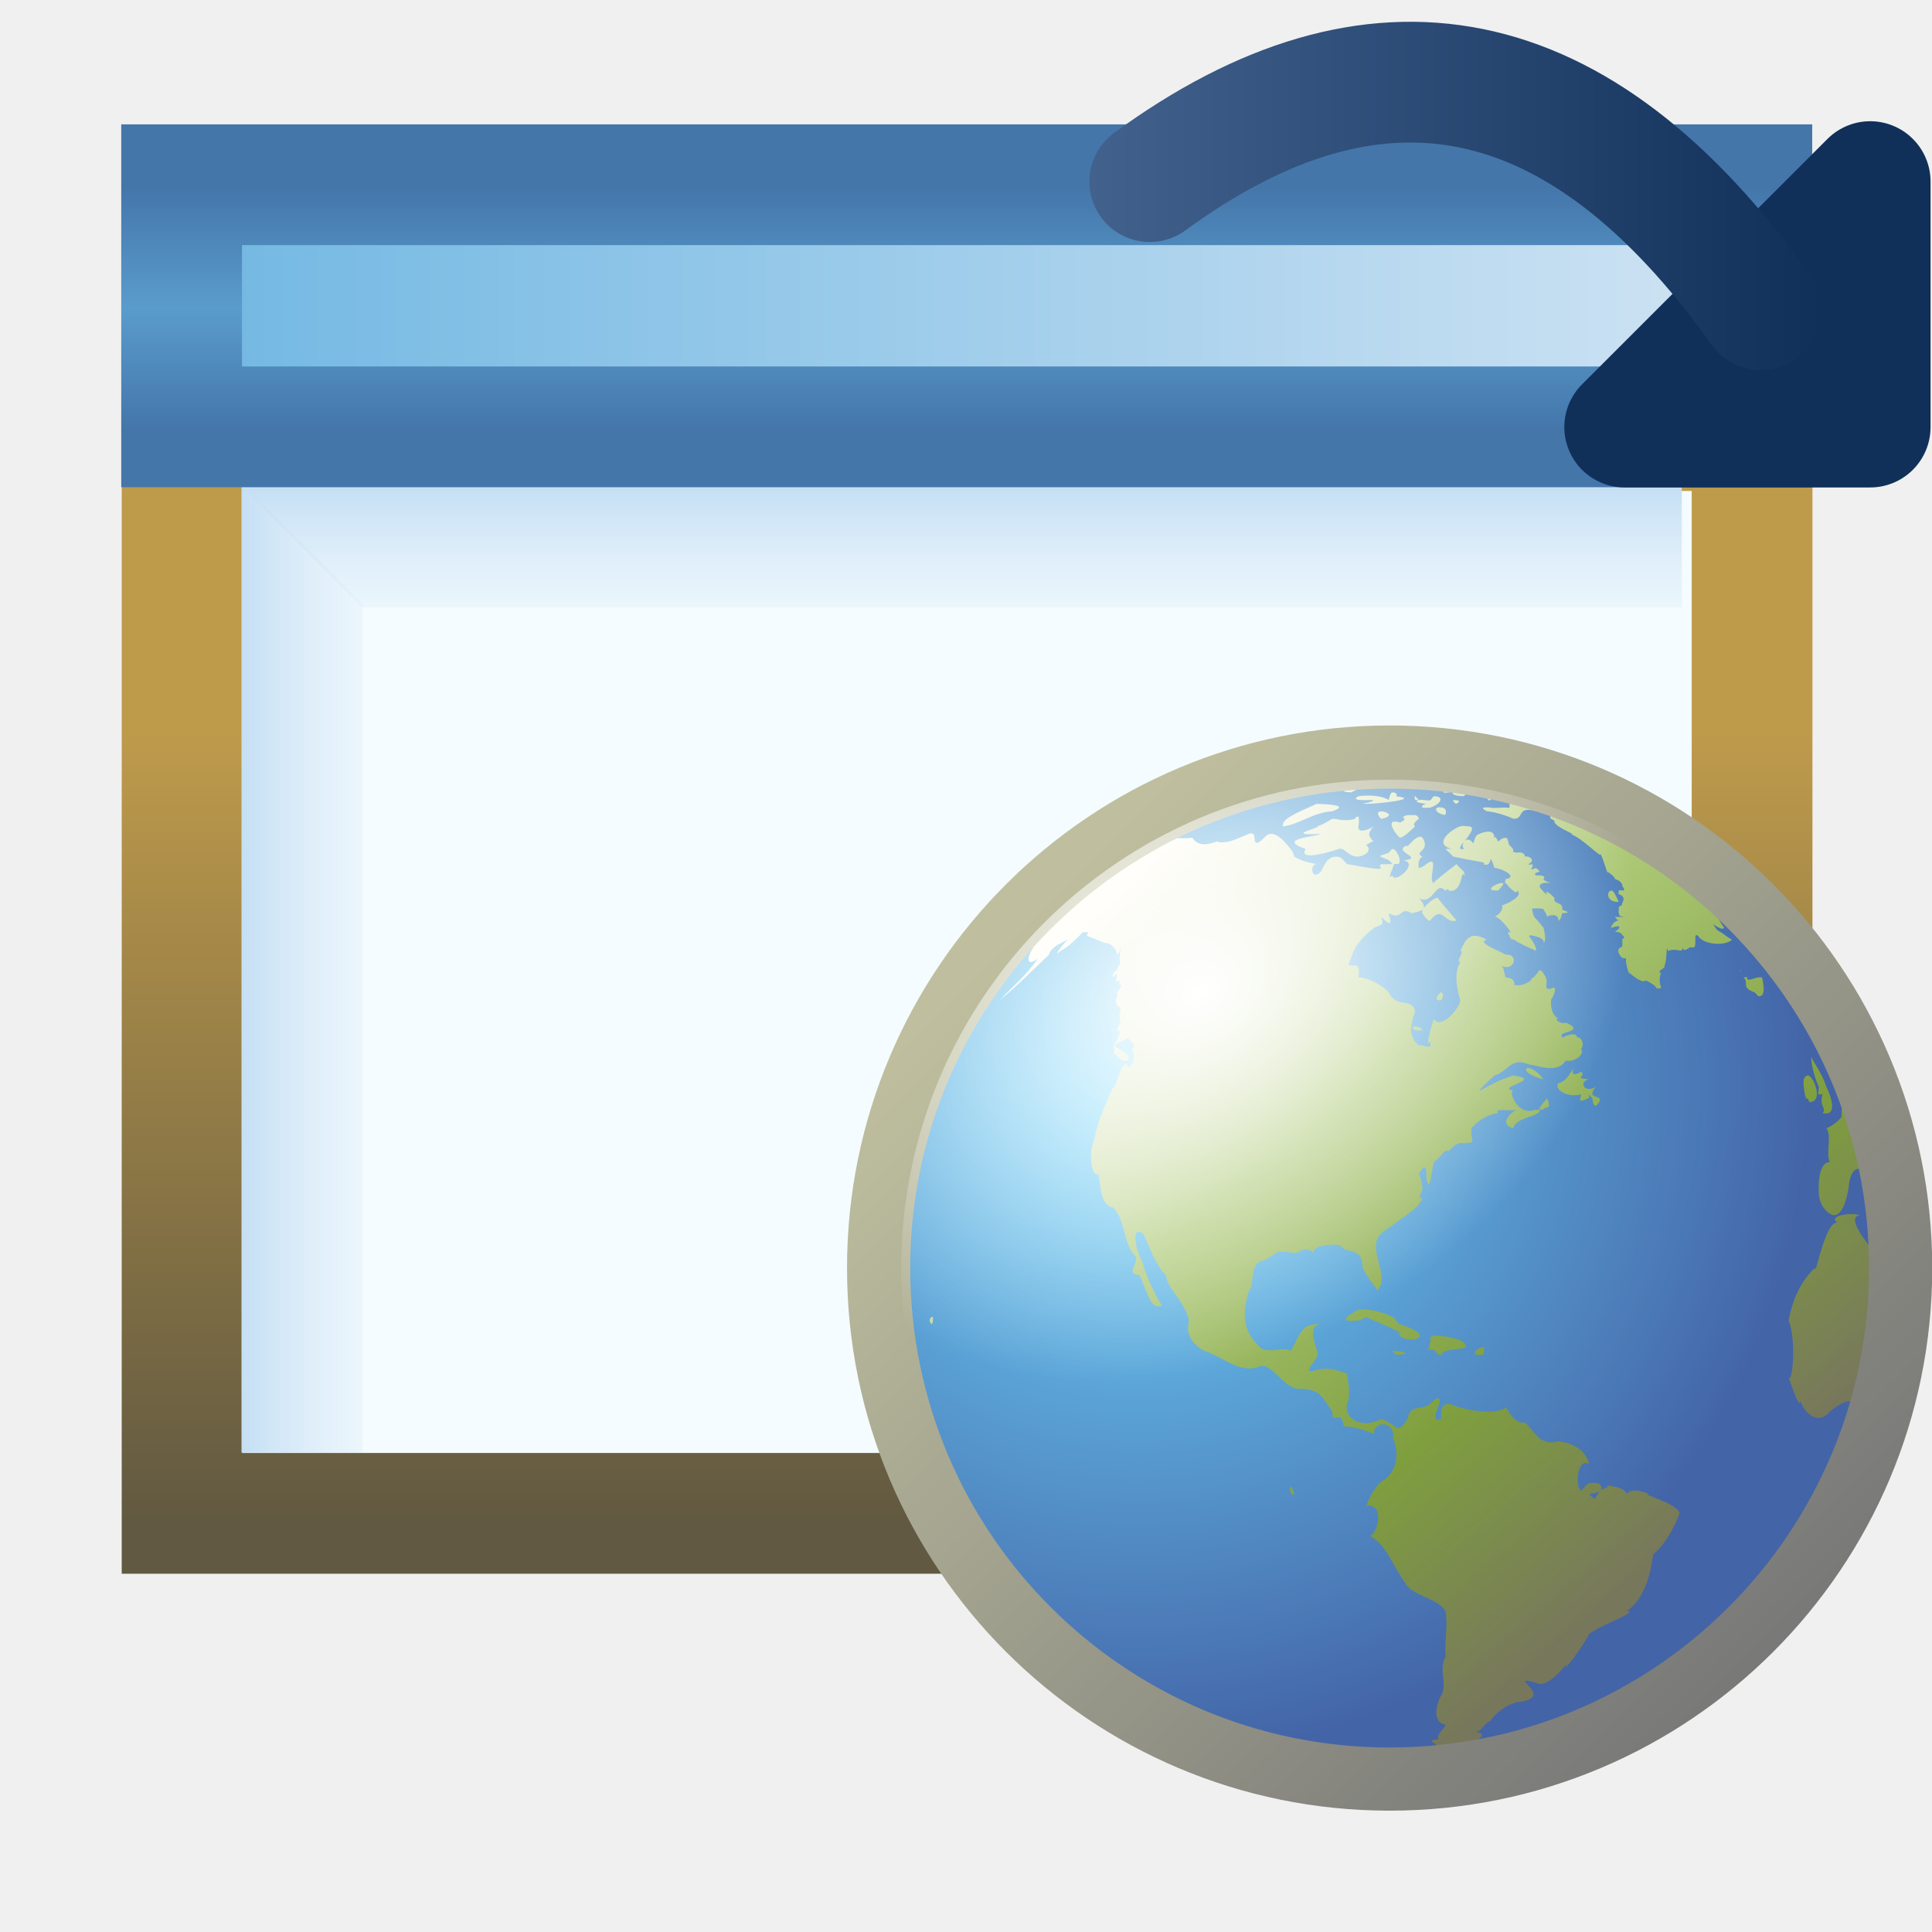
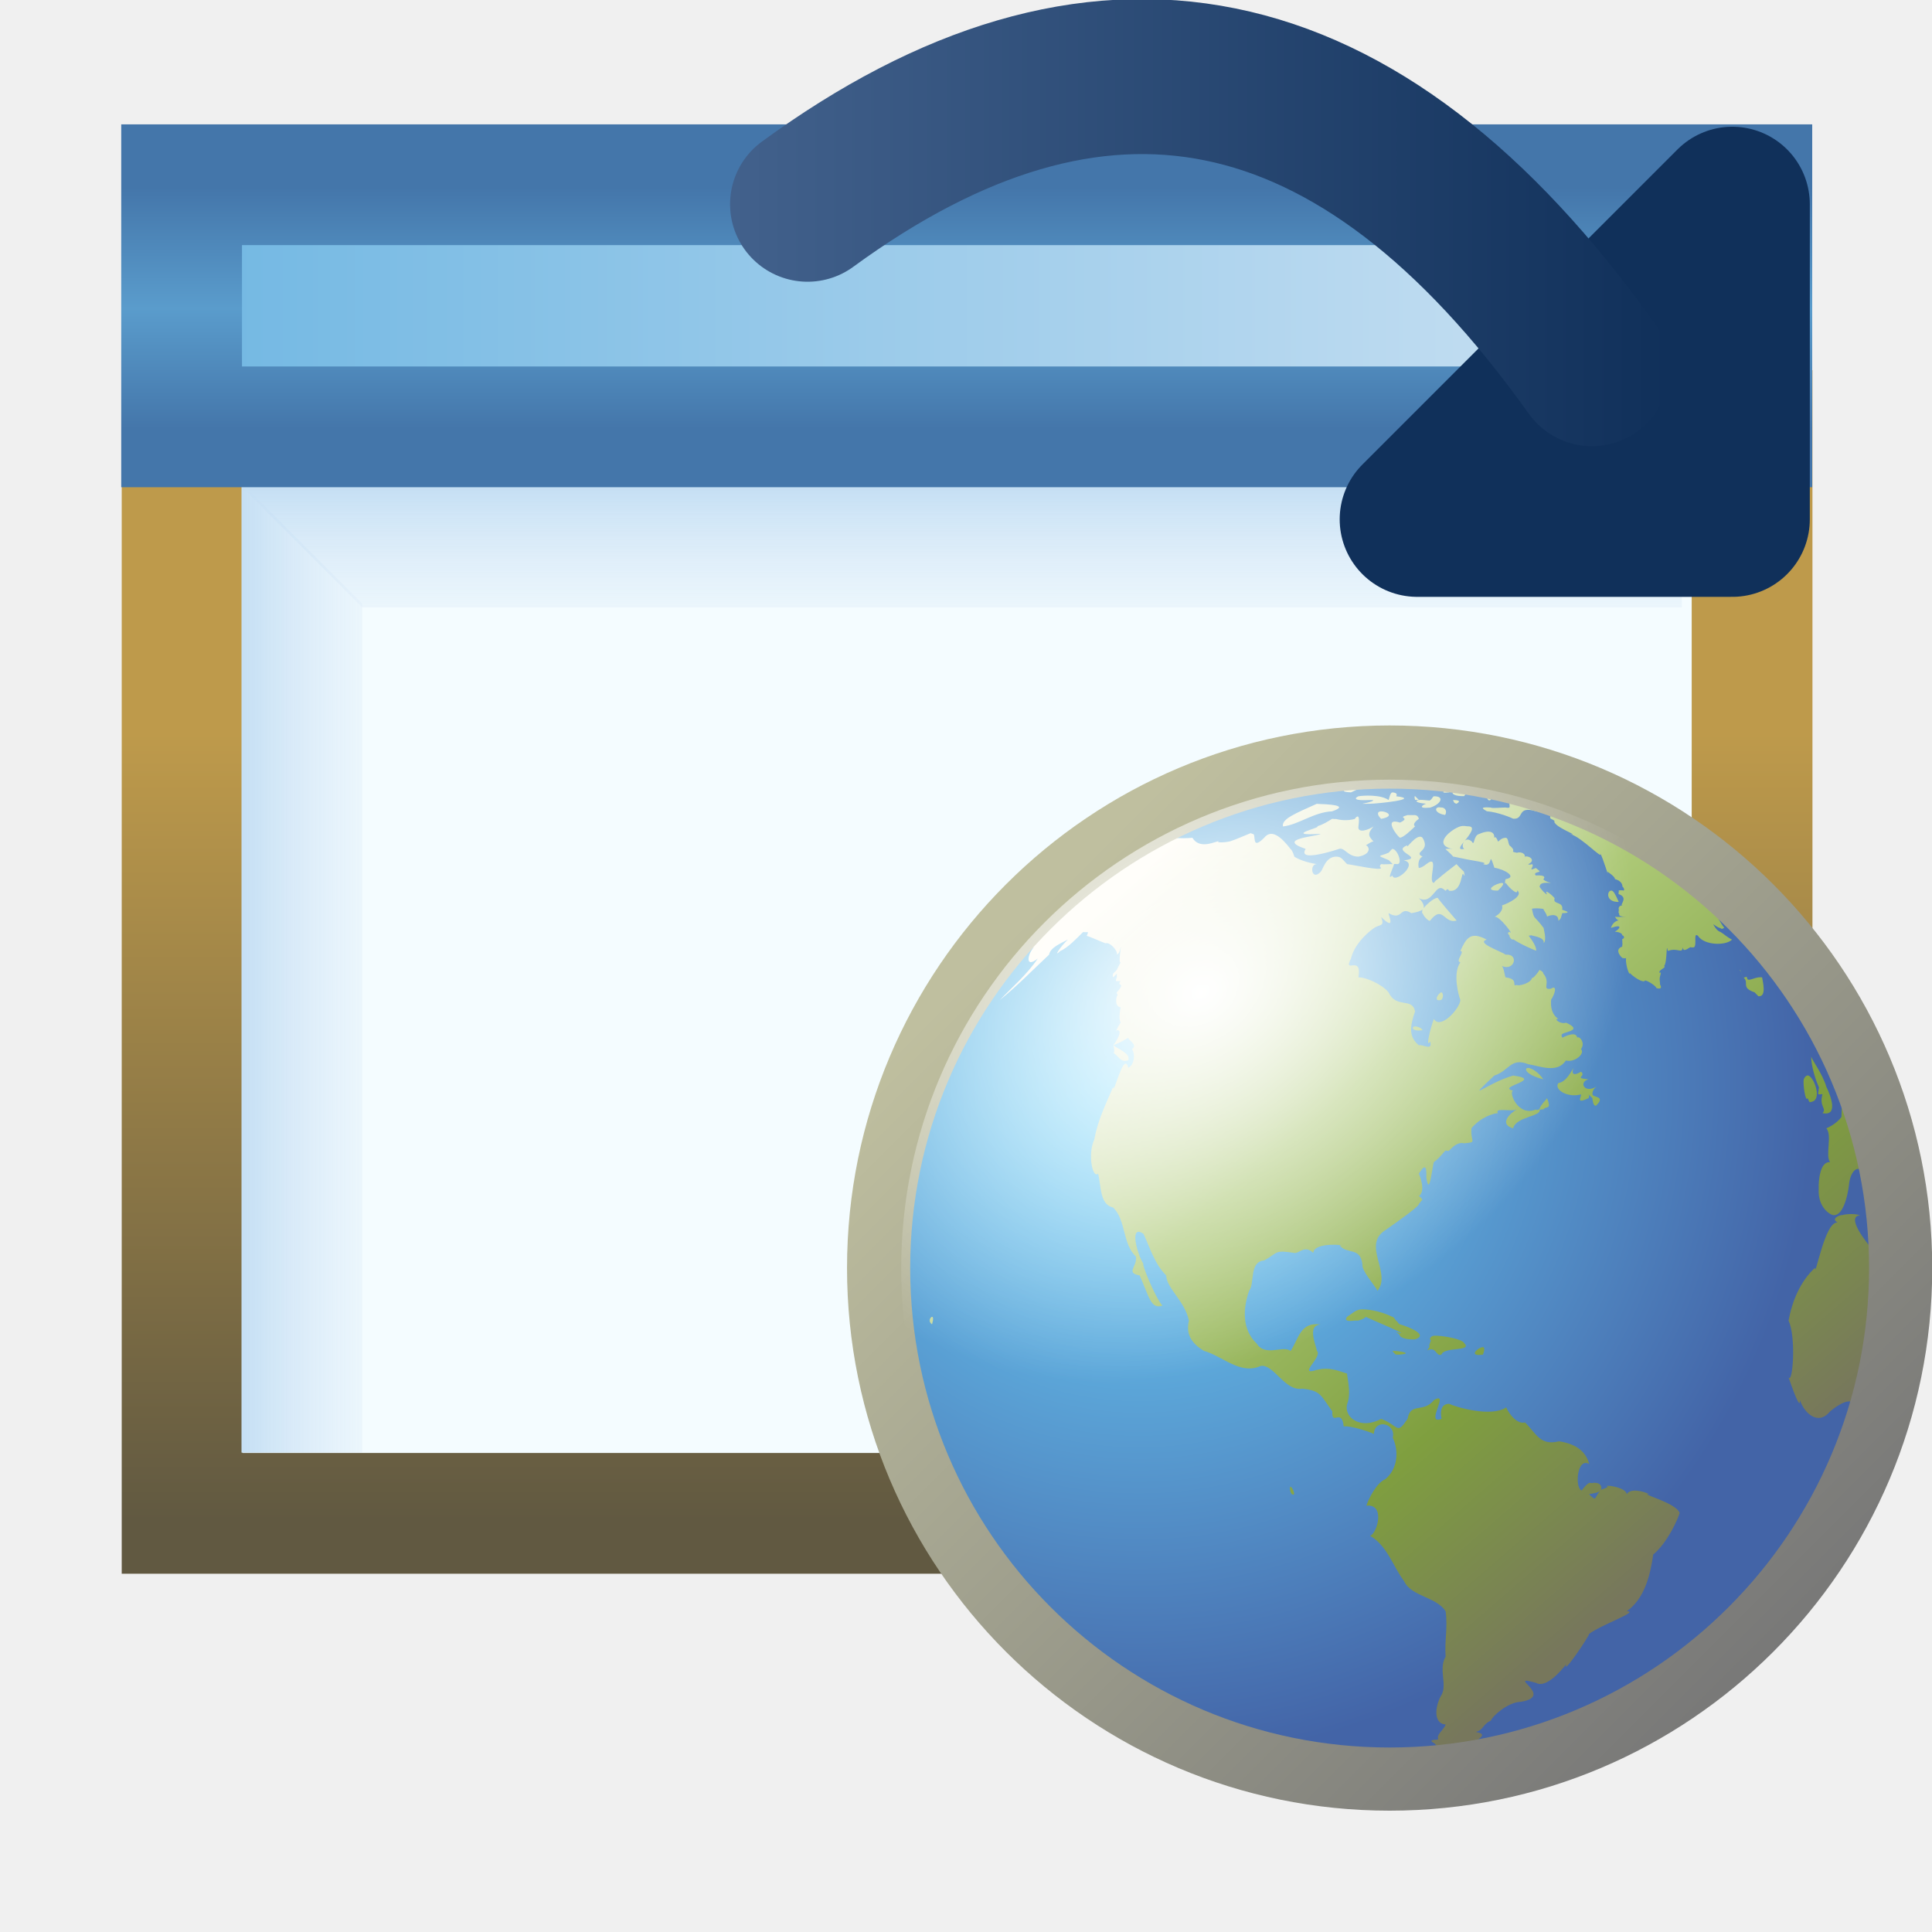
<svg xmlns="http://www.w3.org/2000/svg" xmlns:xlink="http://www.w3.org/1999/xlink" width="16" height="16" id="svg2" version="1.1">
  <defs id="defs4">
    <linearGradient id="linearGradient8349">
      <stop style="stop-color:#ffffff;stop-opacity:1;" offset="0" id="stop8351" />
      <stop style="stop-color:#ffffff;stop-opacity:0;" offset="1" id="stop8353" />
    </linearGradient>
    <linearGradient id="linearGradient8573">
      <stop style="stop-color:#42618c;stop-opacity:1" offset="0" id="stop8575" />
      <stop style="stop-color:#10305a;stop-opacity:1" offset="1" id="stop8577" />
    </linearGradient>
    <linearGradient id="linearGradient8382">
      <stop style="stop-color:#fffcf2;stop-opacity:1" offset="0" id="stop8384" />
      <stop id="stop8392" offset="0.351" style="stop-color:#adc977;stop-opacity:1" />
      <stop id="stop8390" offset="0.712" style="stop-color:#7f9f3f;stop-opacity:1" />
      <stop style="stop-color:#77775c;stop-opacity:1" offset="1" id="stop8386" />
    </linearGradient>
    <linearGradient id="linearGradient8374">
      <stop style="stop-color:#6fd9ff;stop-opacity:1" offset="0" id="stop8376" />
      <stop style="stop-color:#4364a7;stop-opacity:1" offset="1" id="stop8378" />
    </linearGradient>
    <linearGradient id="linearGradient8305">
      <stop style="stop-color:#777777;stop-opacity:1;" offset="0" id="stop8307" />
      <stop style="stop-color:#bfbf9f;stop-opacity:1" offset="1" id="stop8309" />
    </linearGradient>
    <linearGradient id="linearGradient8287">
      <stop style="stop-color:#6eb6e2;stop-opacity:1;" offset="0" id="stop8289" />
      <stop style="stop-color:#d3e5f4;stop-opacity:1" offset="1" id="stop8291" />
    </linearGradient>
    <linearGradient id="linearGradient4082-3">
      <stop style="stop-color:#4476aa;stop-opacity:1" offset="0" id="stop4084-8" />
      <stop id="stop4864-7" offset="0.5" style="stop-color:#5a9ccc;stop-opacity:1" />
      <stop style="stop-color:#4476aa;stop-opacity:1" offset="1" id="stop4086-2" />
    </linearGradient>
    <linearGradient id="linearGradient4994-4-5">
      <stop id="stop4996-5-9" offset="0" style="stop-color:#c5dff4;stop-opacity:1" />
      <stop id="stop4998-5-0" offset="1" style="stop-color:#ffffff;stop-opacity:0;" />
    </linearGradient>
    <linearGradient id="linearGradient4910-4-0">
      <stop style="stop-color:#ffffff;stop-opacity:0" offset="0" id="stop4912-8-5" />
      <stop style="stop-color:#c5dff4;stop-opacity:1" offset="1" id="stop4914-8-1" />
    </linearGradient>
    <linearGradient id="linearGradient4810-5">
      <stop id="stop4812-0" offset="0" style="stop-color:#be9a4b;stop-opacity:1" />
      <stop id="stop4814-4" offset="1" style="stop-color:#615941;stop-opacity:1" />
    </linearGradient>
    <linearGradient xlink:href="#linearGradient4082-3" id="linearGradient8878" gradientUnits="userSpaceOnUse" gradientTransform="translate(-0.876166,-1.968504)" x1="8.014" y1="1039.876" x2="8.014" y2="1041.877" />
    <linearGradient xlink:href="#linearGradient4994-4-5" id="linearGradient8881" gradientUnits="userSpaceOnUse" gradientTransform="translate(17,-1.968805)" x1="-11" y1="1042.362" x2="-11" y2="1044.362" />
    <linearGradient xlink:href="#linearGradient4910-4-0" id="linearGradient8884" gradientUnits="userSpaceOnUse" gradientTransform="translate(17,-6.000005)" x1="-13" y1="1047.362" x2="-15" y2="1047.362" />
    <linearGradient xlink:href="#linearGradient4810-5" id="linearGradient8887" gradientUnits="userSpaceOnUse" gradientTransform="translate(-0.91881,0.0669951)" x1="8.014" y1="1042.362" x2="8.014" y2="1048.884" />
    <linearGradient xlink:href="#linearGradient8287" id="linearGradient8293" x1="-18.996" y1="1038.895" x2="-4.992" y2="1038.895" gradientUnits="userSpaceOnUse" gradientTransform="translate(20,0)" />
    <linearGradient xlink:href="#linearGradient8305" id="linearGradient8311" x1="-686.462" y1="672.22" x2="-1030.487" y2="328.196" gradientUnits="userSpaceOnUse" />
    <radialGradient xlink:href="#linearGradient8374" id="radialGradient8380" cx="-1022.437" cy="440.143" fx="-1022.437" fy="440.143" r="232.857" gradientUnits="userSpaceOnUse" gradientTransform="matrix(1.382419,0,0,1.382419,391,-168.3193)" />
    <linearGradient xlink:href="#linearGradient8382" id="linearGradient8388" x1="9.379" y1="7.274" x2="14.06" y2="12.666" gradientUnits="userSpaceOnUse" />
    <mask maskUnits="userSpaceOnUse" id="mask8561">
      <g id="g8563" style="fill:#ffffff;stroke:#ffffff;display:inline">
        <path style="fill:#ffffff;fill-opacity:1;stroke:#ffffff;stroke-width:1;stroke-linecap:butt;stroke-linejoin:miter;stroke-miterlimit:4;stroke-opacity:1;stroke-dashoffset:0;display:inline" d="m 1.508,1039.928 13.002,0 0,8.967 -13.002,0 z" id="path8565" />
        <path style="fill:#ffffff;fill-opacity:1;stroke:#ffffff;stroke-width:1;stroke-linecap:butt;stroke-linejoin:miter;stroke-miterlimit:4;stroke-opacity:1;stroke-dashoffset:0;display:inline" d="m 1.504,1037.892 13.004,0 0,2.005 -13.004,0 z" id="path8567" />
      </g>
    </mask>
    <filter id="filter8569" x="-0.239" width="1.479" y="-0.144" height="1.288">
      <feGaussianBlur stdDeviation="0.844" id="feGaussianBlur8571" />
    </filter>
    <linearGradient xlink:href="#linearGradient8573" id="linearGradient8579" x1="9.022" y1="1037.985" x2="15.082" y2="1037.985" gradientUnits="userSpaceOnUse" />
    <radialGradient xlink:href="#linearGradient8349" id="radialGradient8355" cx="-992.81" cy="395.316" fx="-992.81" fy="395.316" r="232.857" gradientUnits="userSpaceOnUse" gradientTransform="matrix(0.7944823,-0.5027562,0.3921194,0.6196481,-359.0513,-348.7822)" />
  </defs>
  <g id="layer1" style="display:inline" transform="translate(0,-1036.362)">
    <path id="rect3997-9" d="m 1.508,1039.928 13.002,0 0,8.967 -13.002,0 z" style="fill:#f4fcff;fill-opacity:1;stroke:url(#linearGradient8887);stroke-width:1;stroke-linecap:butt;stroke-linejoin:miter;stroke-miterlimit:4;stroke-opacity:1;stroke-dashoffset:0;display:inline" />
    <path id="rect4853-82-7" d="m 3,1041.361 0,7.031 -1,0 0,-8.031 z" style="fill:url(#linearGradient8884);fill-opacity:1;stroke:none;display:inline" />
    <path id="rect4853-82-0" d="m 3,1041.392 10.928,0 0,-1 -11.928,0 z" style="fill:url(#linearGradient8881);fill-opacity:1;stroke:none;display:inline" />
    <path id="rect3997-9-9" d="m 1.504,1037.892 13.004,0 0,2.005 -13.004,0 z" style="fill:url(#linearGradient8293);fill-opacity:1;stroke:url(#linearGradient8878);stroke-width:1;stroke-linecap:butt;stroke-linejoin:miter;stroke-miterlimit:4;stroke-opacity:1;stroke-dashoffset:0;display:inline" />
    <g id="g8462" mask="url(#mask8561)">
      <g id="g8456" style="filter:url(#filter8569);stroke:#ffffff;stroke-width:2;stroke-miterlimit:4;stroke-dasharray:none">
        <g id="g8428" style="stroke:#ffffff;stroke-width:2;stroke-miterlimit:4;stroke-dasharray:none">
-           <path style="fill:#ffffff;stroke:#ffffff;stroke-width:110.044;stroke-miterlimit:4;stroke-opacity:1;stroke-dasharray:none;display:inline" id="path3800-3-8-1-1" d="m -670,526.648 c 0,128.603 -104.254,232.857 -232.857,232.857 -128.603,0 -232.857,-104.254 -232.857,-232.857 0,-128.603 104.254,-232.857 232.857,-232.857 128.603,0 232.857,104.254 232.857,232.857 z" transform="matrix(0.01817449,0,0,0.01817449,27.91729,1037.292)" />
+           <path style="fill:#ffffff;stroke:#ffffff;stroke-width:110.044;stroke-miterlimit:4;stroke-opacity:1;stroke-dasharray:none;display:inline" id="path3800-3-8-1-1" d="M -670,526.648 A 232.857,232.857 0 0 1 -902.857,759.505 232.857,232.857 0 0 1 -1135.714,526.648 232.857,232.857 0 0 1 -902.857,293.791 232.857,232.857 0 0 1 -670,526.648 Z" transform="matrix(0.01817449,0,0,0.01817449,27.91729,1037.292)" />
        </g>
        <path style="fill:#10305a;fill-opacity:1;stroke:#ffffff;stroke-width:2;stroke-linecap:round;stroke-linejoin:round;stroke-opacity:1;display:inline;stroke-miterlimit:4;stroke-dasharray:none" d="m 13.455,1039.899 2.033,0 0,-2.033 z" id="path8431-4" />
        <path style="fill:none;stroke:#ffffff;stroke-width:2;stroke-linecap:round;stroke-linejoin:round;stroke-opacity:1;display:inline;stroke-miterlimit:4;stroke-dasharray:none" d="m 14.582,1038.927 c -1.508,-2.115 -3.199,-2.422 -5.06,-1.061" id="path8433-5" />
      </g>
    </g>
    <g transform="matrix(0.00435381,0,0,0.00435381,21.2949,1046.213)" id="g3894">
-       <path transform="matrix(3.989642,0,0,3.989642,1354.258,-1951.695)" d="m -670,526.648 c 0,128.603 -104.254,232.857 -232.857,232.857 -128.603,0 -232.857,-104.254 -232.857,-232.857 0,-128.603 104.254,-232.857 232.857,-232.857 128.603,0 232.857,104.254 232.857,232.857 z" id="path3800-3-8" style="fill:url(#radialGradient8380);fill-opacity:1;stroke:none" />
+       <path transform="matrix(3.989642,0,0,3.989642,1354.258,-1951.695)" d="M -670,526.648 A 232.857,232.857 0 0 1 -902.857,759.505 232.857,232.857 0 0 1 -1135.714,526.648 232.857,232.857 0 0 1 -902.857,293.791 232.857,232.857 0 0 1 -670,526.648 Z" id="path3800-3-8" style="fill:url(#radialGradient8380);fill-opacity:1;stroke:none" />
      <path style="fill:url(#linearGradient8388);fill-opacity:1;stroke:none;display:inline" d="m 11.938,6.5 c -0.058,-1.319e-4 -0.102,0.017 0,0.031 C 12.008,6.541 11.897,6.573 12,6.562 12.052,6.518 11.989,6.5 11.938,6.5 z m -1.25,0.031 c -0.056,0.011 -0.101,0.049 -0.156,0.062 0.116,-0.029 0.224,-0.044 0.344,-0.062 -0.061,0.01 -0.127,-0.012 -0.188,0 z m 0.5,0 c -0.07,0.013 -0.087,0.026 0,0.031 0.059,-0.027 0.062,-0.033 0.094,-0.031 -0.035,0.004 -0.064,-0.006 -0.094,0 z m 1.125,0 C 12.306,6.531 12.287,6.563 12.281,6.562 12.27,6.584 12.192,6.596 12.312,6.594 12.316,6.607 12.322,6.639 12.344,6.625 12.352,6.612 12.357,6.572 12.375,6.562 12.353,6.558 12.335,6.536 12.312,6.531 z M 11.531,6.562 C 11.515,6.563 11.508,6.598 11.5,6.625 11.433,6.579 11.294,6.587 11.25,6.594 11.212,6.612 11.215,6.632 11.344,6.625 c 0.072,-0.002 -0.01,0.022 -0.062,0.031 0.016,0.001 0.012,7.045e-4 0.062,0 0.068,-7.24e-4 0.43,-0.038 0.219,-0.062 C 11.579,6.566 11.544,6.563 11.531,6.562 z m 0.5,0 c -0.008,0.01 0.015,0.033 0.094,0.031 0.022,-0.029 0.025,-0.032 0,-0.031 -0.026,3.396e-4 -0.086,-0.01 -0.094,0 z m -0.312,0.031 c -0.01,4.093e-4 5.5e-5,0.027 0,0.031 0,0 0.031,0 0.031,0 0,0 -0.031,-0.031 -0.031,-0.031 z M 11.75,6.625 C 11.718,6.631 11.72,6.648 11.812,6.656 11.79,6.66 11.727,6.699 11.844,6.688 11.935,6.659 11.966,6.593 11.875,6.594 11.866,6.594 11.856,6.624 11.844,6.625 11.855,6.637 11.782,6.619 11.75,6.625 z M 12.531,6.594 C 12.522,6.606 12.504,6.613 12.5,6.625 c -0.006,0.018 0.007,0.053 0,0.062 -0.005,0.003 -0.022,0.003 -0.031,0 -0.038,-1.794e-4 -0.112,0.009 -0.125,0 -0.106,-0.007 -0.052,0.017 -0.031,0.031 0.096,0.008 0.206,0.055 0.219,0.062 0.095,0.007 0.025,-0.11 0.188,-0.062 C 12.715,6.702 12.719,6.691 12.75,6.688 12.677,6.664 12.606,6.613 12.531,6.594 z m -0.5,0.031 c 0.011,0.006 0.001,0.023 0.031,0.031 C 12.108,6.63 12.067,6.625 12.031,6.625 z m -1.125,0.031 c -0.175,0.079 -0.295,0.126 -0.281,0.188 0.125,-0.013 0.257,-0.119 0.406,-0.125 0.155,-0.052 -0.036,-0.059 -0.125,-0.062 z m 1,0.031 c -0.028,0.011 -0.012,0.051 0.062,0.062 0.021,-0.037 -0.006,-0.063 -0.031,-0.062 -0.01,1.069e-4 -0.022,-0.004 -0.031,0 z M 11.438,6.719 c -0.031,2.09e-5 -0.039,0.025 0,0.062 0.119,-0.022 0.045,-0.063 0,-0.062 z M 11.656,6.75 c -0.095,0.026 0.034,0.017 -0.062,0.062 -0.144,-0.047 -0.022,0.115 0,0.125 0.03,-0.002 0.091,-0.061 0.125,-0.094 C 11.694,6.826 11.73,6.795 11.75,6.781 11.75,6.776 11.743,6.753 11.719,6.75 c -0.014,-0.001 -0.042,6.452e-4 -0.062,0 z m 1.188,0 c -0.003,0.004 -0.013,0.02 0,0.031 0.054,0.023 0.017,0.024 0.031,0.031 0.025,0.049 0.217,0.114 0.125,0.094 0.094,0.019 0.288,0.233 0.25,0.156 0.029,0.048 0.077,0.225 0.062,0.156 0.007,0.005 0.065,0.043 0.062,0.062 0.051,0.012 0.064,0.046 0.062,0.062 0.01,0.004 0.027,0.041 0,0.031 0,0 -0.031,0 -0.031,0 0.005,0.002 -0.004,0.03 0,0.031 0.086,0.031 0.004,0.089 0.031,0.094 -0.031,2.667e-4 -0.032,0.025 -0.031,0.031 0.005,0.003 -0.004,0.029 0,0.031 0.014,0.005 -0.021,0.032 0.062,0.031 -0.016,-5.848e-4 -0.071,0.006 -0.094,0 0.008,0.004 0.005,0.019 0.031,0.031 -0.039,0.006 -0.061,0.048 -0.062,0.062 0.108,-0.037 0.066,0.015 0.031,0.031 0.034,0.003 0.062,0.013 0.062,0.031 0.01,-0.002 0.027,0.023 0,0.031 -0.002,0.005 0.003,0.027 0,0.031 0.005,0.003 -0.003,0.028 0,0.031 -0.061,0.021 -0.024,0.072 0,0.094 -0.001,5.451e-4 0.029,0.006 0.031,0 -0.006,0.062 0.031,0.153 0.031,0.125 0.061,0.058 0.122,0.081 0.125,0.062 0.02,-0.003 0.098,0.049 0.094,0.062 0.031,0.01 0.052,0.005 0.031,-0.031 0.003,-0.014 -0.007,-0.038 0,-0.062 0.009,-0.033 0.011,-0.046 0,-0.031 C 13.721,8.037 13.809,8.011 13.781,8 13.809,7.973 13.797,7.787 13.812,7.875 c 0.086,-0.031 0.116,0.029 0.125,-0.031 2.44e-4,0.048 0.044,0.007 0.062,0 0.004,0.002 0.028,0.003 0.031,0 C 14.055,7.824 14.021,7.716 14.062,7.75 14.114,7.83 14.293,7.833 14.344,7.781 14.298,7.758 14.274,7.732 14.25,7.719 14.211,7.705 14.198,7.665 14.188,7.656 c 0.01,-9.633e-4 0.023,0.02 0.062,0.031 0.016,0.015 0.021,-0.008 0.031,0 C 14.251,7.647 14.223,7.588 14.219,7.594 14.185,7.563 14.178,7.557 14.188,7.562 14.136,7.527 14.183,7.513 14.25,7.562 13.901,7.24 13.508,6.966 13.062,6.781 13.036,6.781 12.899,6.754 12.844,6.75 z m -1.812,0.031 c -0.04,0.024 -0.071,0.046 -0.125,0.062 0.057,0.005 -0.302,0.082 0.031,0.062 -0.044,0.025 -0.374,0.041 -0.125,0.125 -0.089,0.141 0.406,-0.047 0.281,0 C 11.137,7.019 11.162,7.094 11.25,7.094 11.362,7.072 11.34,7.009 11.312,7 11.335,6.986 11.36,6.967 11.375,6.969 c -0.036,-0.041 -0.058,-0.06 0,-0.125 -0.041,0.028 -0.134,0.061 -0.125,0 0.006,-0.041 0.012,-0.12 -0.031,-0.062 -0.064,0.017 -0.122,0.009 -0.156,0 -0.007,0.003 -0.03,-0.003 -0.031,0 z m 1.062,0.062 c -0.075,0.023 -0.238,0.153 -0.062,0.188 -0.03,-0.006 -0.05,-6.054e-4 -0.062,0 0.031,0.026 0.078,0.074 0.062,0.062 0.032,0.005 0.102,0.022 0.156,0.031 0.073,0.013 0.134,0.022 0.094,0.031 0.09,0.04 0.04,-0.131 0.094,0.031 0.089,0.014 0.19,0.078 0.094,0.094 -0.005,1.811e-4 -0.011,0.056 0,0.031 0.028,0.043 0.104,0.109 0.094,0.062 0.058,0.045 -0.076,0.109 -0.125,0.125 0.012,0.041 -0.027,0.077 -0.062,0.094 0.043,-0.01 0.171,0.17 0.125,0.125 -0.02,0.006 -0.016,0.015 0,0.031 -0.007,0.001 0.015,0.042 0.031,0.031 0.067,0.045 0.17,0.087 0.188,0.094 0.007,-0.025 -0.031,-0.087 -0.062,-0.125 0.008,0.004 0.017,-0.008 0.031,0 0.033,0.008 0.102,0.019 0.094,0.062 0.029,-0.025 -0.003,-0.125 0,-0.125 C 12.702,7.576 12.706,7.619 12.688,7.531 c -0.019,-0.016 0.116,-0.007 0.094,0 0.014,0.022 0.028,0.043 0.031,0.062 C 12.802,7.589 12.909,7.547 12.906,7.625 12.931,7.609 12.93,7.583 12.938,7.562 13.054,7.56 12.9,7.527 12.938,7.531 12.947,7.461 12.856,7.494 12.875,7.438 12.844,7.402 12.784,7.358 12.812,7.406 12.8,7.407 12.764,7.366 12.75,7.344 12.755,7.33 12.749,7.303 12.844,7.312 12.805,7.301 12.786,7.29 12.781,7.281 12.794,7.27 12.803,7.244 12.719,7.25 12.698,7.229 12.731,7.224 12.75,7.219 12.75,7.211 12.742,7.205 12.719,7.188 12.643,7.221 12.712,7.175 12.688,7.156 c -0.015,0.006 -0.032,0.005 -0.031,0 C 12.721,7.126 12.668,7.083 12.625,7.094 12.639,7.081 12.605,7.048 12.562,7.062 12.489,7.046 12.573,7.06 12.5,7 12.488,6.974 12.49,6.937 12.469,6.938 12.431,6.938 12.414,6.968 12.406,6.969 12.395,6.937 12.382,6.925 12.375,6.938 12.378,6.899 12.35,6.864 12.25,6.906 c -0.052,0.014 -0.035,0.109 -0.062,0.062 -0.027,-0.022 -0.047,-0.019 -0.062,0 -0.015,0.019 -0.018,0.049 0,0.062 -0.058,0.012 -0.032,-0.024 0,-0.062 0.048,-0.058 0.1,-0.127 0.031,-0.125 -0.014,3.448e-4 -0.034,-0.008 -0.062,0 z m -1.75,0.062 c -0.029,0.011 -0.096,0.042 -0.156,0.062 -0.058,0.014 -0.123,0.009 -0.094,0 C 10.07,6.963 9.938,7.041 9.875,6.938 9.768,6.947 9.716,6.935 9.656,6.938 9.648,6.942 9.633,6.933 9.625,6.938 9.266,7.127 8.941,7.372 8.656,7.656 8.621,7.69 8.592,7.741 8.562,7.781 8.521,7.839 8.513,7.881 8.562,7.844 8.507,7.905 8.489,8.023 8.594,7.938 8.505,8.072 8.369,8.187 8.281,8.281 8.425,8.164 8.552,8.033 8.688,7.906 8.698,7.848 8.78,7.814 8.844,7.781 8.781,7.839 8.719,7.936 8.781,7.875 8.842,7.851 8.928,7.76 8.969,7.719 8.968,7.718 8.999,7.721 9,7.719 9.01,7.718 9.015,7.716 9,7.75 9.029,7.757 9.128,7.803 9.156,7.812 9.188,7.797 9.259,7.872 9.25,7.906 9.259,7.901 9.272,7.891 9.281,7.844 c 0.007,-0.027 -0.022,0.142 0,0.125 C 9.272,7.988 9.257,8.011 9.25,8.031 c 0,0 -0.031,0.031 -0.031,0.031 -0.006,0.013 -0.004,0.027 0,0.031 0,0 0.031,-0.031 0.031,-0.031 -0.002,0.01 -0.001,0.024 0,0.031 -0.003,3.496e-4 -0.017,0.041 0,0.031 0.003,0.002 0.026,-2.712e-4 0.031,0 -0.018,0.019 -0.011,0.025 0,0.031 0.01,0.009 3.82e-5,0.028 -0.031,0.062 -0.01,0.01 0.016,0.017 0,0.031 -0.02,0.066 0.009,0.094 0.031,0.094 -0.012,0.054 -0.013,0.109 0,0.125 C 9.253,8.51 9.228,8.567 9.25,8.531 9.301,8.526 9.251,8.618 9.219,8.656 9.238,8.648 9.272,8.638 9.344,8.594 9.338,8.611 9.429,8.651 9.375,8.688 c 0.023,0.035 0.02,0.089 0,0.125 C 9.362,8.836 9.346,8.838 9.344,8.844 9.309,8.688 9.218,9.093 9.219,9 9.155,9.15 9.091,9.278 9.062,9.438 9.006,9.558 9.048,9.764 9.094,9.719 9.121,9.825 9.106,9.975 9.219,10 c 0.107,0.105 0.075,0.298 0.188,0.406 0.014,0.083 -0.089,0.134 0.031,0.156 0.078,0.173 0.092,0.284 0.188,0.25 -0.063,-0.073 -0.177,-0.359 -0.156,-0.344 -0.055,-0.089 -0.12,-0.334 0,-0.25 0.05,0.105 0.092,0.251 0.188,0.344 0.003,0.108 0.156,0.213 0.188,0.375 -0.026,0.109 0.018,0.186 0.125,0.25 0.151,0.042 0.302,0.202 0.469,0.125 0.108,-0.019 0.2,0.212 0.344,0.188 0.158,0.016 0.153,0.057 0.25,0.188 -0.008,0.127 0.078,-0.033 0.094,0.125 0.05,-0.01 0.213,0.043 0.25,0.062 0.005,-0.13 0.186,-0.089 0.156,0.031 0.052,0.109 0.043,0.257 -0.062,0.344 -0.07,0.028 -0.139,0.162 -0.156,0.219 0.158,-0.017 0.091,0.227 0.031,0.25 0.142,0.081 0.191,0.257 0.281,0.375 0.06,0.129 0.269,0.129 0.344,0.25 0.019,0.139 -0.01,0.242 0,0.375 -0.06,0.104 0.012,0.222 -0.031,0.312 -0.052,0.082 -0.08,0.242 0.031,0.25 -0.006,0.027 -0.05,0.064 -0.062,0.094 -0.004,0.01 0,0.026 0,0.031 -0.078,0.003 -0.059,0.015 -0.031,0.031 0,0 0.031,0.031 0.031,0.031 0.009,4.29e-4 0.02,0.006 0.031,0 0.01,0.006 -0.007,0.026 0,0.031 0.094,-0.01 0.189,-0.015 0.281,-0.031 -0.126,-0.018 0.164,-0.098 0,-0.125 0.068,-0.018 0.054,-0.063 0.125,-0.094 0.006,-0.029 0.136,-0.154 0.25,-0.156 0.285,-0.049 -0.141,-0.232 0.125,-0.156 0.081,0.045 0.203,-0.096 0.25,-0.156 -0.041,0.11 0.195,-0.24 0.188,-0.25 0.106,-0.079 0.422,-0.187 0.312,-0.188 0.144,-0.1 0.195,-0.294 0.219,-0.469 0.121,-0.101 0.205,-0.296 0.219,-0.344 -0.025,-0.086 -0.349,-0.164 -0.25,-0.156 -0.068,-0.032 -0.162,-0.047 -0.188,0 -0.006,-0.063 -0.211,-0.083 -0.156,-0.062 -0.035,0.025 -0.047,0.013 -0.062,0.031 -0.056,0.063 -0.026,0.097 -0.094,0.031 0.053,-0.01 0.081,-0.015 0.094,-0.031 0.02,-0.024 7.92e-4,-0.058 -0.031,-0.062 -0.005,4.36e-4 -0.028,-0.004 -0.031,0 -0.004,0.003 -0.03,-0.003 -0.031,0 -0.021,0.01 -0.042,0.035 -0.062,0.062 -0.058,-0.017 -0.041,-0.279 0.062,-0.219 -0.029,-0.114 -0.125,-0.17 -0.25,-0.188 -0.157,0.038 -0.185,-0.061 -0.281,-0.156 -0.086,0.02 -0.157,-0.12 -0.156,-0.125 C 12.35,11.74 12.052,11.651 12,11.625 c -0.049,0.003 -0.078,0.035 -0.062,0.125 -0.143,0.056 0.075,-0.235 -0.062,-0.156 -0.089,0.112 -0.194,0.014 -0.219,0.156 -0.093,0.138 -0.068,0.057 -0.219,0 -0.174,0.095 -0.313,-0.016 -0.281,-0.125 0.038,-0.093 -0.007,-0.239 0,-0.25 -0.042,-0.009 -0.135,-0.06 -0.25,-0.031 -0.171,0.055 0.047,-0.105 0,-0.156 -0.011,-0.052 -0.084,-0.217 0.031,-0.219 -0.171,-0.027 -0.183,0.121 -0.25,0.219 -0.06,-0.051 -0.21,0.052 -0.281,-0.062 -0.124,-0.116 -0.113,-0.295 -0.062,-0.438 0.048,-0.055 -0.003,-0.241 0.125,-0.25 0.119,-0.067 0.082,-0.088 0.25,-0.062 0.038,0.006 0.087,-0.07 0.156,0 0.006,-0.1 0.304,-0.059 0.219,-0.062 0.059,0.076 0.171,0.01 0.188,0.156 -0.009,0.052 0.098,0.168 0.125,0.219 0.118,-0.146 -0.129,-0.377 0.062,-0.5 C 11.579,10.114 11.765,9.981 11.75,9.969 11.759,9.966 11.768,9.94 11.781,9.938 11.772,9.931 11.774,9.916 11.75,9.906 c 0.059,-0.044 0.01,-0.163 0,-0.188 0.004,0.004 0.07,-0.135 0.062,0.031 0.024,0.171 0.047,-0.071 0.062,-0.125 0.031,-0.021 0.057,-0.051 0.094,-0.094 0.005,-0.006 0.023,0.004 0.031,0 0.031,-0.03 0.071,-0.075 0.125,-0.062 0.116,-0.01 0.051,-0.008 0.062,-0.125 0.078,-0.092 0.179,-0.122 0.219,-0.125 C 12.374,9.169 12.514,9.209 12.562,9.188 12.51,9.214 12.408,9.309 12.531,9.344 12.555,9.245 12.769,9.247 12.75,9.188 c -0.003,-0.009 -0.017,0.013 -0.031,0 -0.146,0.063 -0.228,-0.145 -0.188,-0.156 -0.147,-0.032 0.266,-0.091 0,-0.125 -0.22,0.063 -0.414,0.244 -0.156,0 0.123,-0.038 0.136,-0.153 0.281,-0.094 0.094,0.014 0.24,0.08 0.312,-0.031 0.072,0.02 0.162,-0.057 0.125,-0.094 0.041,-0.056 -0.02,-0.115 -0.031,-0.094 -0.007,-0.051 -0.08,-0.023 -0.125,0 0.004,-0.006 -0.013,-0.017 0,-0.031 C 12.972,8.541 13.109,8.532 12.969,8.469 12.923,8.486 12.86,8.433 12.906,8.438 12.814,8.38 12.856,8.237 12.844,8.281 12.877,8.234 12.9,8.151 12.844,8.188 12.763,8.199 12.847,8.139 12.781,8.062 12.779,8.042 12.754,8.038 12.75,8.031 12.732,8.063 12.687,8.114 12.688,8.094 12.685,8.143 12.567,8.17 12.562,8.156 12.512,8.177 12.586,8.107 12.469,8.094 12.459,8.076 12.457,8.021 12.438,8 12.546,8.045 12.58,7.895 12.469,7.906 12.431,7.877 12.221,7.809 12.312,7.781 12.174,7.707 12.141,7.774 12.094,7.875 c 0.043,0.003 -0.047,0.085 0,0.094 -0.065,0.091 -0.015,0.276 0,0.312 C 12.09,8.353 11.928,8.531 11.875,8.438 11.847,8.51 11.803,8.688 11.844,8.625 11.866,8.707 11.784,8.646 11.75,8.656 11.667,8.587 11.674,8.505 11.719,8.375 11.695,8.257 11.564,8.355 11.5,8.219 11.449,8.152 11.307,8.09 11.25,8.094 11.283,7.9 11.119,8.074 11.188,7.938 11.214,7.831 11.303,7.74 11.375,7.688 11.428,7.65 11.47,7.678 11.438,7.594 11.564,7.716 11.497,7.578 11.5,7.562 c 0.117,0.067 0.09,-0.062 0.188,0 0.047,-0.007 0.08,-0.018 0.094,-0.031 C 11.806,7.509 11.779,7.463 11.75,7.438 c 0.123,0.064 0.136,-0.151 0.219,-0.062 0.004,0.004 0.019,-0.029 0.031,0 0.12,0.02 0.098,-0.195 0.125,-0.125 0.01,0.002 -0.004,-0.03 0,-0.031 C 12.1,7.197 12.076,7.173 12.062,7.156 12.018,7.191 11.945,7.245 11.906,7.281 11.882,7.294 11.869,7.321 11.875,7.312 11.818,7.302 11.929,7.064 11.812,7.156 11.785,7.178 11.765,7.187 11.75,7.188 11.743,7.164 11.744,7.11 11.781,7.094 11.698,7.052 11.852,7.052 11.781,6.938 11.735,6.89 11.635,7.05 11.656,7 11.515,7.05 11.806,7.104 11.625,7.125 c 0.129,0.024 -0.078,0.2 -0.094,0.125 -0.067,0.064 0.056,-0.151 0,-0.094 -0.018,-0.002 -0.069,0.004 -0.094,0 -8.42e-4,0.005 -0.02,0.015 0,0.031 C 11.441,7.214 11.209,7.162 11.156,7.156 11.119,7.12 11.11,7.092 11.062,7.094 10.977,7.098 10.958,7.197 10.938,7.219 10.86,7.302 10.842,7.152 10.906,7.156 10.813,7.141 10.75,7.115 10.719,7.094 10.716,7.082 10.703,7.042 10.688,7.031 10.608,6.927 10.529,6.863 10.469,6.938 10.358,7.05 10.407,6.904 10.375,6.906 c -0.006,4.802e-4 -0.017,-0.013 -0.031,0 z m 1.188,0.25 0.031,0 c 0.061,0.015 0.012,-0.124 -0.031,-0.125 -0.007,-1.924e-4 -0.024,0.025 -0.031,0.031 -0.079,0.035 -0.111,0.016 0,0.062 l 0.031,0.031 z m 0.25,0.375 c -0.005,0.007 -0.008,0.05 0,0.031 0.003,0.024 0.056,0.077 0.062,0.062 0.107,-0.135 0.114,0.032 0.219,0 -0.024,-0.028 -0.157,-0.181 -0.156,-0.188 -0.04,-1.904e-4 -0.109,0.073 -0.125,0.094 z M 12.75,9.188 c 0.001,0.009 0.009,-0.004 0.031,0 C 12.802,9.155 12.853,9.198 12.812,9.094 12.81,9.103 12.747,9.161 12.75,9.188 z M 9.219,8.656 c 0.015,0.032 0.008,0.079 0,0.062 0.044,0.023 0.06,0.087 0.125,0.062 0.02,-0.056 -0.078,-0.088 -0.125,-0.125 z M 12.438,7.312 C 12.395,7.312 12.277,7.378 12.406,7.375 12.452,7.33 12.458,7.313 12.438,7.312 z M 13.344,7.375 C 13.307,7.375 13.296,7.472 13.406,7.469 13.378,7.407 13.362,7.375 13.344,7.375 z m 1.062,0.656 c 0.014,0.011 0.019,0.051 0.031,0.062 -0.021,-0.028 -0.018,-0.063 -0.031,-0.062 z m 0.031,0.062 c 0.055,0.047 -0.026,0.083 0.094,0.125 L 14.562,8.25 c 0.072,0.008 0.035,-0.126 0.031,-0.156 -0.061,-0.01 -0.123,0.049 -0.125,0 -0.008,-0.013 -0.024,0.009 -0.031,0 z m -2.5,0.125 c -0.021,0.001 -0.076,0.082 0,0.062 0.024,-0.028 0.009,-0.063 0,-0.062 z M 11.719,8.5 c -0.032,3.017e-4 -0.029,0.045 0.062,0.031 C 11.77,8.508 11.732,8.5 11.719,8.5 z M 15.125,8.719 c 0.016,0.045 0.026,0.081 0.062,0.156 0.011,-0.004 0.017,0.018 0.031,0.031 C 15.191,8.842 15.156,8.781 15.125,8.719 z M 15,8.75 c -0.002,0.061 0.028,0.176 0.062,0.25 0.006,0.012 -0.005,0.021 0,0.031 -0.003,4.267e-4 -0.009,0.034 0,0.031 0.002,0.003 0.03,-0.003 0.031,0 -0.03,0.102 0.039,0.118 0,0.156 C 15.233,9.248 15.153,9.056 15.125,9 15.09,8.885 15.009,8.785 15,8.75 z m -2.344,0.094 c -0.038,1.432e-4 -0.024,0.056 0.125,0.094 C 12.743,8.881 12.684,8.844 12.656,8.844 z m 0.375,0 c -0.033,0.055 -0.068,0.116 -0.125,0.125 -0.039,0.051 0.071,0.125 0.188,0.094 -9.09e-4,0.029 -0.044,0.081 0.062,0.031 0.011,-0.026 -0.004,-0.032 0,-0.031 0,0 0.031,0.031 0.031,0.031 0.004,0.028 0.008,0.067 0.031,0.062 C 13.303,9.074 13.19,9.091 13.188,9.062 13.187,9.053 13.188,9.025 13.219,9 13.118,9.057 13.073,8.959 13.156,8.938 13.025,8.926 13.14,8.916 13.094,8.875 13.022,8.918 13.014,8.884 13.031,8.844 z m 1.938,0.062 C 14.959,8.907 14.945,8.917 14.938,8.938 14.929,8.978 14.954,9.135 14.969,9.094 14.979,9.103 14.978,9.137 15,9.125 15.098,9.11 15.018,8.903 14.969,8.906 z M 15.25,9 c 0.012,0.098 -0.001,0.222 0,0.25 -0.039,0.053 -0.1,0.083 -0.125,0.094 0.051,0.055 -0.011,0.226 0.031,0.281 -0.085,-0.011 -0.097,0.161 -0.094,0.219 -0.01,0.162 0.104,0.222 0.125,0.219 0.114,0.002 0.134,-0.339 0.125,-0.25 0.015,-0.157 0.123,-0.198 0.156,0 C 15.419,9.526 15.356,9.262 15.25,9 z m 0,1.062 c -0.051,0.013 -0.075,0.039 -0.031,0.062 -0.107,-0.015 -0.187,0.473 -0.188,0.375 -0.121,0.111 -0.19,0.277 -0.219,0.438 0.064,0.133 0.035,0.529 0,0.469 0.028,0.081 0.099,0.284 0.094,0.188 0.036,0.11 0.152,0.216 0.25,0.094 0.136,-0.111 0.256,-0.137 0.156,0.094 0.139,-0.409 0.25,-0.826 0.25,-1.281 0,-0.044 -0.03,-0.082 -0.031,-0.125 -0.088,-0.099 -0.245,-0.305 -0.125,-0.312 -0.047,-0.014 -0.105,-0.013 -0.156,0 z m -3.969,0.781 c -0.049,-3.17e-4 -0.076,0.03 -0.125,0.062 -0.028,0.034 0.014,0.038 0.062,0.031 0,0 0.031,0 0.031,0 0.033,-0.008 0.061,-0.026 0.062,-0.031 0.006,0.007 0.425,0.178 0.25,0.125 0.019,0.014 0.034,0.022 0.031,0.031 0.004,0.005 0.025,0.034 0.125,0.031 0.144,-0.045 -0.132,-0.129 -0.125,-0.125 -0.014,-0.007 -0.017,-0.024 -0.031,-0.031 -0.018,-0.026 -0.022,-0.031 -0.031,-0.031 -0.073,-0.037 -0.172,-0.062 -0.25,-0.062 z m -3.562,0.062 c -0.014,7.83e-4 -0.036,0.039 0,0.062 0.013,-0.044 0.009,-0.063 0,-0.062 z M 11.875,11.062 c -0.022,3.89e-4 -0.038,0.023 -0.031,0.031 0.016,0.011 -0.007,0.023 0,0.031 -0.006,-1.09e-4 -0.013,0.041 0,0.031 -0.015,0.002 -0.019,0.03 -0.031,0.031 0.085,-0.046 0.077,0.054 0.125,0.031 0.02,-0.066 0.26,-0.022 0.188,-0.094 -0.015,-0.035 -0.183,-0.064 -0.25,-0.062 z m 0.406,0.094 c -0.04,0.001 -0.129,0.081 0,0.062 0.012,-0.027 0.017,-0.063 0,-0.062 z m -0.75,0.031 c 0.007,0.006 0.013,0.022 0.031,0.031 l 0.031,0 c 0.119,-0.011 -0.01,-0.032 -0.062,-0.031 z m -0.844,1.125 c -0.011,0.001 -7.83e-4,0.082 0.031,0.062 -0.005,-0.042 -0.026,-0.062 -0.031,-0.062 z" transform="matrix(229.6839,0,0,229.6839,-4891.095,-2262.524)" id="path3800-3-8-0" />
-       <path transform="matrix(4.174389,0,0,4.174389,1521.058,-2048.991)" d="m -670,526.648 c 0,128.603 -104.254,232.857 -232.857,232.857 -128.603,0 -232.857,-104.254 -232.857,-232.857 0,-128.603 104.254,-232.857 232.857,-232.857 128.603,0 232.857,104.254 232.857,232.857 z" id="path3800-3-8-1" style="fill:none;stroke:url(#linearGradient8311);stroke-width:28.785;stroke-miterlimit:4;stroke-opacity:1;stroke-dasharray:none;display:inline" />
-       <path transform="matrix(3.989644,0,0,3.989644,1354.259,-1951.696)" d="m -670,526.648 c 0,128.603 -104.254,232.857 -232.857,232.857 -128.603,0 -232.857,-104.254 -232.857,-232.857 0,-128.603 104.254,-232.857 232.857,-232.857 128.603,0 232.857,104.254 232.857,232.857 z" id="path3800-3-8-9" style="fill:url(#radialGradient8355);fill-opacity:1;stroke:none;display:inline" />
+       <path transform="matrix(4.174389,0,0,4.174389,1521.058,-2048.991)" d="M -670,526.648 A 232.857,232.857 0 0 1 -902.857,759.505 232.857,232.857 0 0 1 -1135.714,526.648 232.857,232.857 0 0 1 -902.857,293.791 232.857,232.857 0 0 1 -670,526.648 Z" id="path3800-3-8-1" style="fill:none;stroke:url(#linearGradient8311);stroke-width:28.785;stroke-miterlimit:4;stroke-opacity:1;stroke-dasharray:none;display:inline" />
+       <path transform="matrix(3.989644,0,0,3.989644,1354.259,-1951.696)" d="M -670,526.648 A 232.857,232.857 0 0 1 -902.857,759.505 232.857,232.857 0 0 1 -1135.714,526.648 232.857,232.857 0 0 1 -902.857,293.791 232.857,232.857 0 0 1 -670,526.648 Z" id="path3800-3-8-9" style="fill:url(#radialGradient8355);fill-opacity:1;stroke:none;display:inline" />
    </g>
-     <path style="fill:#10305a;fill-opacity:1;stroke:#10305a;stroke-width:1px;stroke-linecap:round;stroke-linejoin:round;stroke-opacity:1" d="m 13.455,1039.899 2.033,0 0,-2.033 z" id="path8431" />
-     <path style="fill:none;stroke:url(#linearGradient8579);stroke-width:1px;stroke-linecap:round;stroke-linejoin:round;stroke-opacity:1" d="m 14.582,1038.927 c -1.508,-2.115 -3.199,-2.422 -5.06,-1.061" id="path8433" />
+     <g style="display:inline;stroke:#ffffff;stroke-opacity:1" id="g4200-0" transform="matrix(1.283658,0,0,1.283658,-5.816356,-293.6179)" />
+     <g id="g4200" transform="matrix(1.283658,0,0,1.283658,-5.535106,-294.2116)">
+       <g id="g4273">
+         <path style="fill:#10305a;fill-opacity:1;stroke:#10305a;stroke-width:1px;stroke-linecap:round;stroke-linejoin:round;stroke-opacity:1" d="m 13.455,1039.899 2.033,0 0,-2.033 z" id="path8431" />
+         <path style="fill:none;stroke:url(#linearGradient8579);stroke-width:1px;stroke-linecap:round;stroke-linejoin:round;stroke-opacity:1" d="m 14.582,1038.927 c -1.508,-2.115 -3.199,-2.422 -5.06,-1.061" id="path8433" />
+       </g>
+     </g>
  </g>
</svg>
